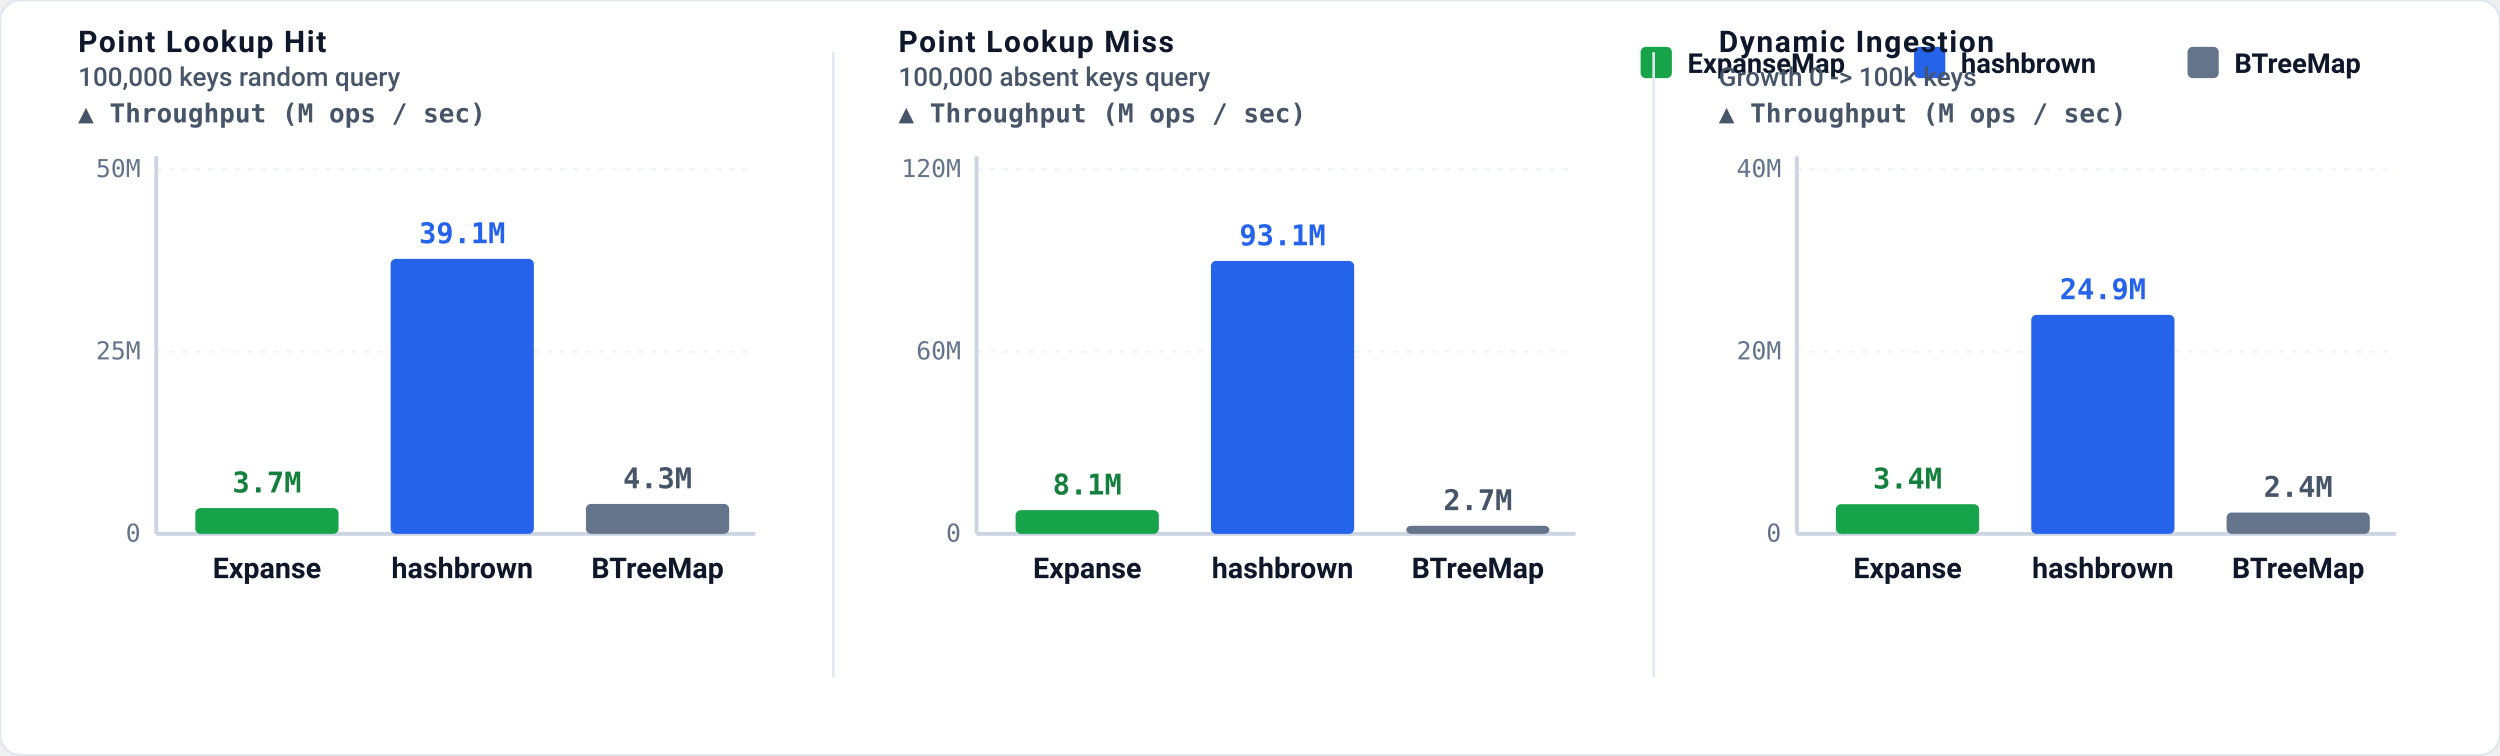
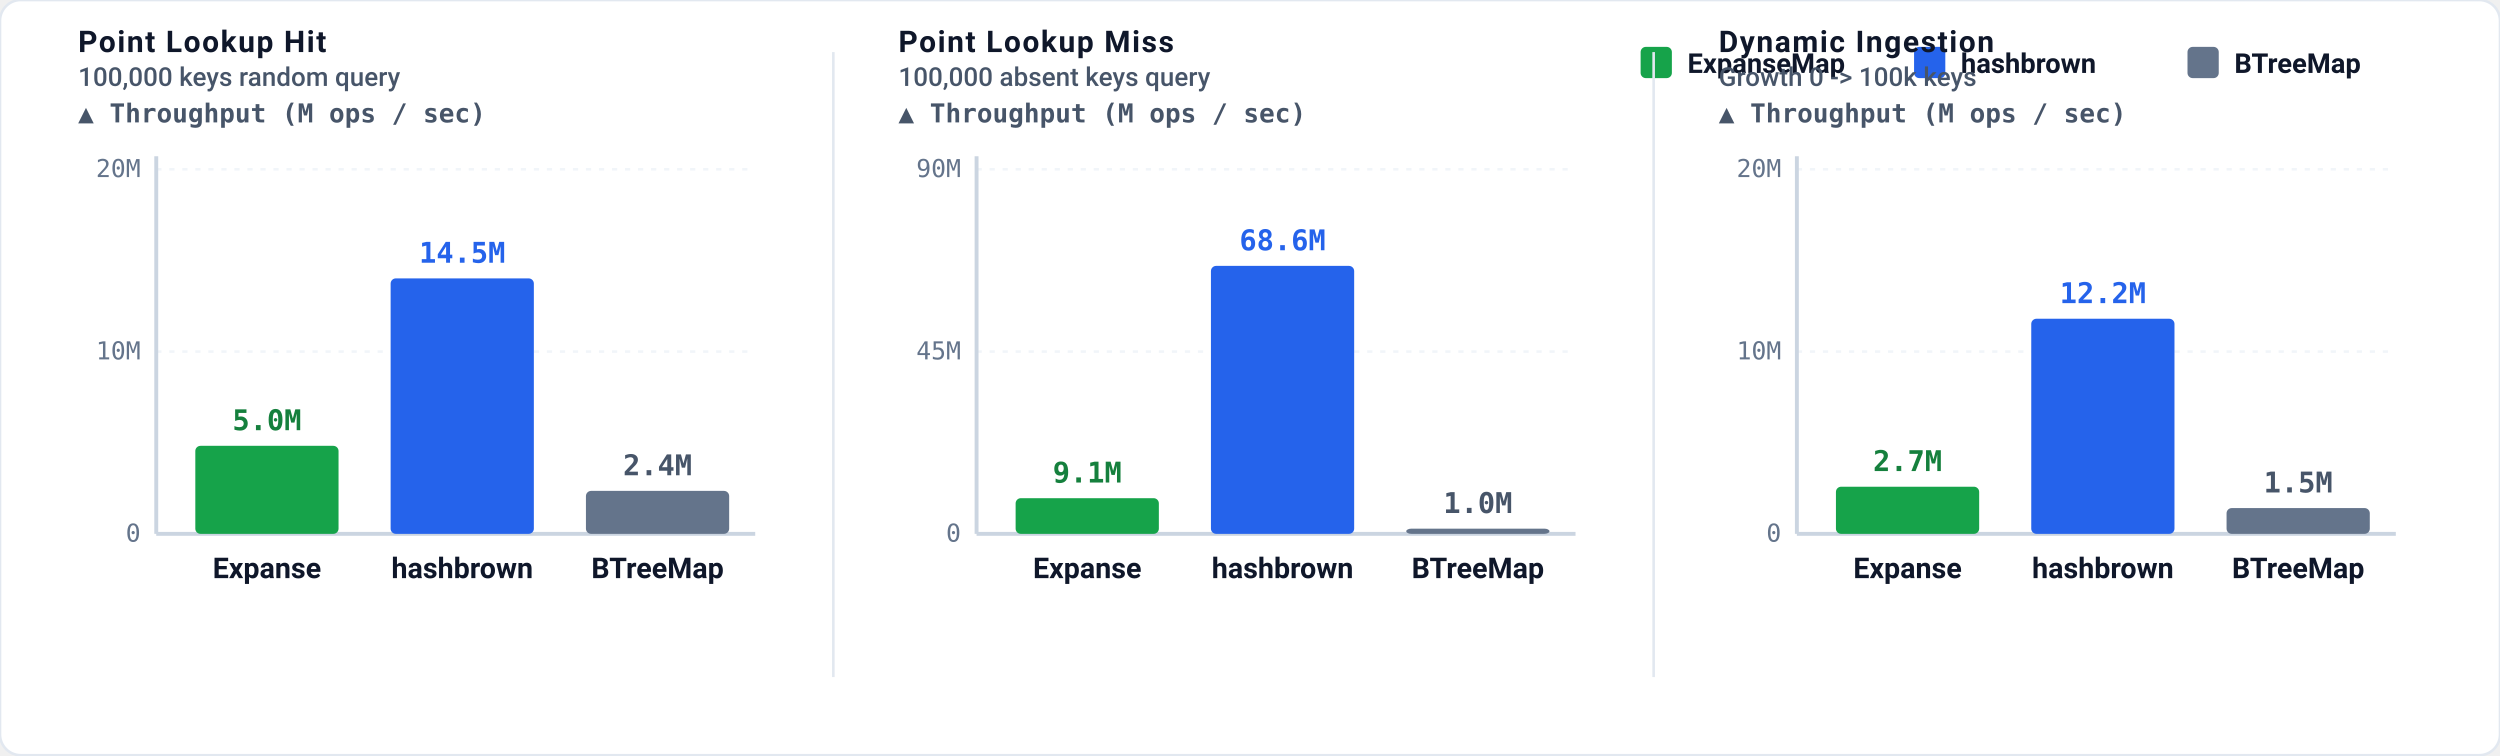
<svg xmlns="http://www.w3.org/2000/svg" role="img" viewBox="0 0 960 290" width="100%" height="100%">
  <defs>
    <style>
      /* Light theme (default) */
      .bg { fill: #ffffff; }
      .border { stroke: #e2e8f0; stroke-width: 1px; fill: none; }
      .grid { stroke: #f1f5f9; stroke-width: 1px; stroke-dasharray: 2,3; }
      .axis { stroke: #cbd5e1; stroke-width: 1.5px; }
      .divider { stroke: #e2e8f0; stroke-width: 1px; }
      
      .t-title { font-family: -apple-system, BlinkMacSystemFont, "Segoe UI", Roboto, Helvetica, Arial, sans-serif; font-size: 11.5px; font-weight: 700; letter-spacing: 0.6px; fill: #0f172a; text-transform: uppercase; }
      .t-sub { font-family: -apple-system, BlinkMacSystemFont, "Segoe UI", Roboto, Helvetica, Arial, sans-serif; font-size: 10px; font-weight: 500; fill: #475569; }
      .t-unit { font-family: ui-monospace, SFMono-Regular, Menlo, Monaco, Consolas, monospace; font-size: 10px; font-weight: 600; fill: #475569; }
      .t-axis-label { font-family: ui-monospace, SFMono-Regular, Menlo, Monaco, Consolas, monospace; font-size: 9.5px; font-weight: 500; fill: #64748b; }
      .t-bar-label { font-family: -apple-system, BlinkMacSystemFont, "Segoe UI", Roboto, Helvetica, Arial, sans-serif; font-size: 11px; font-weight: 700; fill: #0f172a; }
      .t-legend { font-family: -apple-system, BlinkMacSystemFont, "Segoe UI", Roboto, Helvetica, Arial, sans-serif; font-size: 10.5px; font-weight: 600; fill: #0f172a; }
      
      .t-val-accent { font-family: ui-monospace, SFMono-Regular, Menlo, Monaco, Consolas, monospace; font-size: 11px; font-weight: 700; fill: #15803d; }
      .t-val-blue { font-family: ui-monospace, SFMono-Regular, Menlo, Monaco, Consolas, monospace; font-size: 11px; font-weight: 600; fill: #2563eb; }
      .t-val-muted { font-family: ui-monospace, SFMono-Regular, Menlo, Monaco, Consolas, monospace; font-size: 11px; font-weight: 600; fill: #475569; }
      .t-val-warn { font-family: ui-monospace, SFMono-Regular, Menlo, Monaco, Consolas, monospace; font-size: 10px; font-weight: 700; fill: #b91c1c; }

      .t-win { fill: #15803d; font-weight: 600; }
      .t-note { font-family: -apple-system, BlinkMacSystemFont, "Segoe UI", Roboto, Helvetica, Arial, sans-serif; font-size: 9.5px; font-weight: 500; fill: #64748b; }

      .b-expanse { fill: #16a34a; }
      .b-hashbrown { fill: #2563eb; }
      .b-btree { fill: #64748b; }
      .b-disqualified { fill: #ef4444; stroke: #b91c1c; stroke-width: 1px; stroke-dasharray: 2,2; fill-opacity: 0.15; }

      .badge-win { fill: #dcfce7; stroke: #86efac; stroke-width: 1px; rx: 3px; }
      .badge-win-text { font-family: ui-monospace, SFMono-Regular, Menlo, Monaco, Consolas, monospace; font-size: 9.5px; font-weight: 700; fill: #15803d; text-anchor: middle; }

      .badge-disq { fill: #fee2e2; stroke: #fca5a5; stroke-width: 1px; rx: 3px; }
      .badge-disq-text { font-family: ui-monospace, SFMono-Regular, Menlo, Monaco, Consolas, monospace; font-size: 9.5px; font-weight: 700; fill: #991b1b; text-anchor: middle; }

      /* Dark theme overrides */
      @media (prefers-color-scheme: dark) {
        .bg { fill: #0d1117; }
        .border { stroke: #30363d; }
        .grid { stroke: #21262d; }
        .axis { stroke: #484f58; }
        .divider { stroke: #21262d; }
        .t-title { fill: #f0f6fc; }
        .t-sub { fill: #94a3b8; }
        .t-unit { fill: #94a3b8; }
        .t-axis-label { fill: #94a3b8; }
        .t-bar-label { fill: #f8fafc; }
        .t-legend { fill: #f8fafc; }
        .t-val-accent { fill: #4ade80; }
        .t-val-blue { fill: #38bdf8; }
        .t-val-muted { fill: #cbd5e1; }
        .t-val-warn { fill: #f87171; }
        .t-win { fill: #4ade80; }
        .t-note { fill: #94a3b8; }
        .b-expanse { fill: #22c55e; }
        .b-hashbrown { fill: #3b82f6; }
        .b-btree { fill: #475569; }
        .b-disqualified { fill: #ef4444; stroke: #f87171; fill-opacity: 0.25; }
        .badge-win { fill: #064e3b; stroke: #059669; }
        .badge-win-text { fill: #6ee7b7; }
        .badge-disq { fill: #450a0a; stroke: #dc2626; }
        .badge-disq-text { fill: #fca5a5; }
      }

      :root[data-theme="dark"] .bg, [data-theme="dark"] .bg { fill: #0d1117; }
      :root[data-theme="dark"] .border, [data-theme="dark"] .border { stroke: #30363d; }
      :root[data-theme="dark"] .grid, [data-theme="dark"] .grid { stroke: #21262d; }
      :root[data-theme="dark"] .axis, [data-theme="dark"] .axis { stroke: #484f58; }
      :root[data-theme="dark"] .divider, [data-theme="dark"] .divider { stroke: #21262d; }
      :root[data-theme="dark"] .t-title, [data-theme="dark"] .t-title { fill: #f0f6fc; }
      :root[data-theme="dark"] .t-sub, [data-theme="dark"] .t-sub { fill: #94a3b8; }
      :root[data-theme="dark"] .t-unit, [data-theme="dark"] .t-unit { fill: #94a3b8; }
      :root[data-theme="dark"] .t-axis-label, [data-theme="dark"] .t-axis-label { fill: #94a3b8; }
      :root[data-theme="dark"] .t-bar-label, [data-theme="dark"] .t-bar-label { fill: #f8fafc; }
      :root[data-theme="dark"] .t-legend, [data-theme="dark"] .t-legend { fill: #f8fafc; }
      :root[data-theme="dark"] .t-val-accent, [data-theme="dark"] .t-val-accent { fill: #4ade80; }
      :root[data-theme="dark"] .t-val-blue, [data-theme="dark"] .t-val-blue { fill: #38bdf8; }
      :root[data-theme="dark"] .t-val-muted, [data-theme="dark"] .t-val-muted { fill: #cbd5e1; }
      :root[data-theme="dark"] .t-val-warn, [data-theme="dark"] .t-val-warn { fill: #f87171; }
      :root[data-theme="dark"] .t-win, [data-theme="dark"] .t-win { fill: #4ade80; }
      :root[data-theme="dark"] .t-note, [data-theme="dark"] .t-note { fill: #94a3b8; }
      :root[data-theme="dark"] .b-expanse, [data-theme="dark"] .b-expanse { fill: #22c55e; }
      :root[data-theme="dark"] .b-hashbrown, [data-theme="dark"] .b-hashbrown { fill: #3b82f6; }
      :root[data-theme="dark"] .b-btree, [data-theme="dark"] .b-btree { fill: #475569; }
      :root[data-theme="dark"] .b-disqualified, [data-theme="dark"] .b-disqualified { fill: #ef4444; stroke: #f87171; fill-opacity: 0.25; }
      :root[data-theme="dark"] .badge-win, [data-theme="dark"] .badge-win { fill: #064e3b; stroke: #059669; }
      :root[data-theme="dark"] .badge-win-text, [data-theme="dark"] .badge-win-text { fill: #6ee7b7; }
      :root[data-theme="dark"] .badge-disq, [data-theme="dark"] .badge-disq { fill: #450a0a; stroke: #dc2626; }
      :root[data-theme="dark"] .badge-disq-text, [data-theme="dark"] .badge-disq-text { fill: #fca5a5; }
    </style>
  </defs>
  <rect width="100%" height="100%" class="bg" rx="8" />
  <rect width="100%" height="100%" class="border" rx="8" />
  <g transform="translate(630, 18)">
    <rect x="0" y="0" width="12" height="12" rx="2" class="b-expanse" />
    <text x="18" y="10" class="t-legend">ExpanseMap</text>
    <rect x="105" y="0" width="12" height="12" rx="2" class="b-hashbrown" />
    <text x="123" y="10" class="t-legend">hashbrown</text>
    <rect x="210" y="0" width="12" height="12" rx="2" class="b-btree" />
    <text x="228" y="10" class="t-legend">BTreeMap</text>
  </g>
  <g transform="translate(30, 20)">
    <text x="0" y="0" class="t-title">Point Lookup Hit</text>
    <text x="0" y="13" class="t-sub">100,000 keys random query</text>
    <text x="0" y="27" class="t-unit">▲ Throughput (M ops / sec)</text>
    <line x1="30" y1="45" x2="260" y2="45" class="grid" />
-     <text x="24" y="48" class="t-axis-label" text-anchor="end">50M</text>
+     <text x="24" y="48" class="t-axis-label" text-anchor="end">20M</text>
    <line x1="30" y1="115" x2="260" y2="115" class="grid" />
-     <text x="24" y="118" class="t-axis-label" text-anchor="end">25M</text>
+     <text x="24" y="118" class="t-axis-label" text-anchor="end">10M</text>
    <line x1="30" y1="185" x2="260" y2="185" class="axis" />
    <text x="24" y="188" class="t-axis-label" text-anchor="end">0</text>
    <line x1="30" y1="40" x2="30" y2="185" class="axis" />
-     <rect x="45" y="175.1" width="55" height="9.9" class="b-expanse" rx="2" />
-     <text x="72.5" y="169.1" class="t-val-accent" text-anchor="middle">3.7M</text>
+     <rect x="45" y="151.2" width="55" height="33.8" class="b-expanse" rx="2" />
+     <text x="72.5" y="145.2" class="t-val-accent" text-anchor="middle">5.0M</text>
    <text x="72.5" y="202" class="t-bar-label" text-anchor="middle">Expanse</text>
-     <rect x="120" y="79.4" width="55" height="105.6" class="b-hashbrown" rx="2" />
-     <text x="147.5" y="73.4" class="t-val-blue" text-anchor="middle">39.1M</text>
+     <rect x="120" y="86.9" width="55" height="98.1" class="b-hashbrown" rx="2" />
+     <text x="147.5" y="80.9" class="t-val-blue" text-anchor="middle">14.5M</text>
    <text x="147.5" y="202" class="t-bar-label" text-anchor="middle">hashbrown</text>
-     <rect x="195" y="173.5" width="55" height="11.5" class="b-btree" rx="2" />
-     <text x="222.5" y="167.5" class="t-val-muted" text-anchor="middle">4.3M</text>
+     <rect x="195" y="168.5" width="55" height="16.5" class="b-btree" rx="2" />
+     <text x="222.5" y="162.5" class="t-val-muted" text-anchor="middle">2.4M</text>
    <text x="222.5" y="202" class="t-bar-label" text-anchor="middle">BTreeMap</text>
  </g>
  <g transform="translate(345, 20)">
    <text x="0" y="0" class="t-title">Point Lookup Miss</text>
    <text x="0" y="13" class="t-sub">100,000 absent keys query</text>
    <text x="0" y="27" class="t-unit">▲ Throughput (M ops / sec)</text>
    <line x1="30" y1="45" x2="260" y2="45" class="grid" />
-     <text x="24" y="48" class="t-axis-label" text-anchor="end">120M</text>
+     <text x="24" y="48" class="t-axis-label" text-anchor="end">90M</text>
    <line x1="30" y1="115" x2="260" y2="115" class="grid" />
-     <text x="24" y="118" class="t-axis-label" text-anchor="end">60M</text>
+     <text x="24" y="118" class="t-axis-label" text-anchor="end">45M</text>
    <line x1="30" y1="185" x2="260" y2="185" class="axis" />
    <text x="24" y="188" class="t-axis-label" text-anchor="end">0</text>
    <line x1="30" y1="40" x2="30" y2="185" class="axis" />
-     <rect x="45" y="175.9" width="55" height="9.1" class="b-expanse" rx="2" />
-     <text x="72.5" y="169.9" class="t-val-accent" text-anchor="middle">8.1M</text>
+     <rect x="45" y="171.3" width="55" height="13.7" class="b-expanse" rx="2" />
+     <text x="72.5" y="165.3" class="t-val-accent" text-anchor="middle">9.1M</text>
    <text x="72.5" y="202" class="t-bar-label" text-anchor="middle">Expanse</text>
-     <rect x="120" y="80.2" width="55" height="104.8" class="b-hashbrown" rx="2" />
-     <text x="147.5" y="74.2" class="t-val-blue" text-anchor="middle">93.1M</text>
+     <rect x="120" y="82.1" width="55" height="102.9" class="b-hashbrown" rx="2" />
+     <text x="147.5" y="76.1" class="t-val-blue" text-anchor="middle">68.6M</text>
    <text x="147.5" y="202" class="t-bar-label" text-anchor="middle">hashbrown</text>
-     <rect x="195" y="181.9" width="55" height="3.1" class="b-btree" rx="2" />
-     <text x="222.5" y="175.9" class="t-val-muted" text-anchor="middle">2.7M</text>
+     <rect x="195" y="183.0" width="55" height="2.0" class="b-btree" rx="2" />
+     <text x="222.5" y="177.0" class="t-val-muted" text-anchor="middle">1.0M</text>
    <text x="222.5" y="202" class="t-bar-label" text-anchor="middle">BTreeMap</text>
  </g>
  <g transform="translate(660, 20)">
    <text x="0" y="0" class="t-title">Dynamic Ingestion</text>
    <text x="0" y="13" class="t-sub">Growth 0 -&gt; 100k keys</text>
    <text x="0" y="27" class="t-unit">▲ Throughput (M ops / sec)</text>
    <line x1="30" y1="45" x2="260" y2="45" class="grid" />
-     <text x="24" y="48" class="t-axis-label" text-anchor="end">40M</text>
+     <text x="24" y="48" class="t-axis-label" text-anchor="end">20M</text>
    <line x1="30" y1="115" x2="260" y2="115" class="grid" />
-     <text x="24" y="118" class="t-axis-label" text-anchor="end">20M</text>
+     <text x="24" y="118" class="t-axis-label" text-anchor="end">10M</text>
    <line x1="30" y1="185" x2="260" y2="185" class="axis" />
    <text x="24" y="188" class="t-axis-label" text-anchor="end">0</text>
    <line x1="30" y1="40" x2="30" y2="185" class="axis" />
-     <rect x="45" y="173.6" width="55" height="11.4" class="b-expanse" rx="2" />
-     <text x="72.5" y="167.6" class="t-val-accent" text-anchor="middle">3.4M</text>
+     <rect x="45" y="166.9" width="55" height="18.1" class="b-expanse" rx="2" />
+     <text x="72.5" y="160.9" class="t-val-accent" text-anchor="middle">2.7M</text>
    <text x="72.5" y="202" class="t-bar-label" text-anchor="middle">Expanse</text>
-     <rect x="120" y="100.9" width="55" height="84.1" class="b-hashbrown" rx="2" />
-     <text x="147.5" y="94.9" class="t-val-blue" text-anchor="middle">24.9M</text>
+     <rect x="120" y="102.4" width="55" height="82.6" class="b-hashbrown" rx="2" />
+     <text x="147.5" y="96.4" class="t-val-blue" text-anchor="middle">12.2M</text>
    <text x="147.5" y="202" class="t-bar-label" text-anchor="middle">hashbrown</text>
-     <rect x="195" y="176.8" width="55" height="8.2" class="b-btree" rx="2" />
-     <text x="222.5" y="170.8" class="t-val-muted" text-anchor="middle">2.4M</text>
+     <rect x="195" y="175.1" width="55" height="9.9" class="b-btree" rx="2" />
+     <text x="222.5" y="169.1" class="t-val-muted" text-anchor="middle">1.5M</text>
    <text x="222.5" y="202" class="t-bar-label" text-anchor="middle">BTreeMap</text>
  </g>
  <line x1="320" y1="20" x2="320" y2="260" class="divider" />
  <line x1="635" y1="20" x2="635" y2="260" class="divider" />
</svg>
